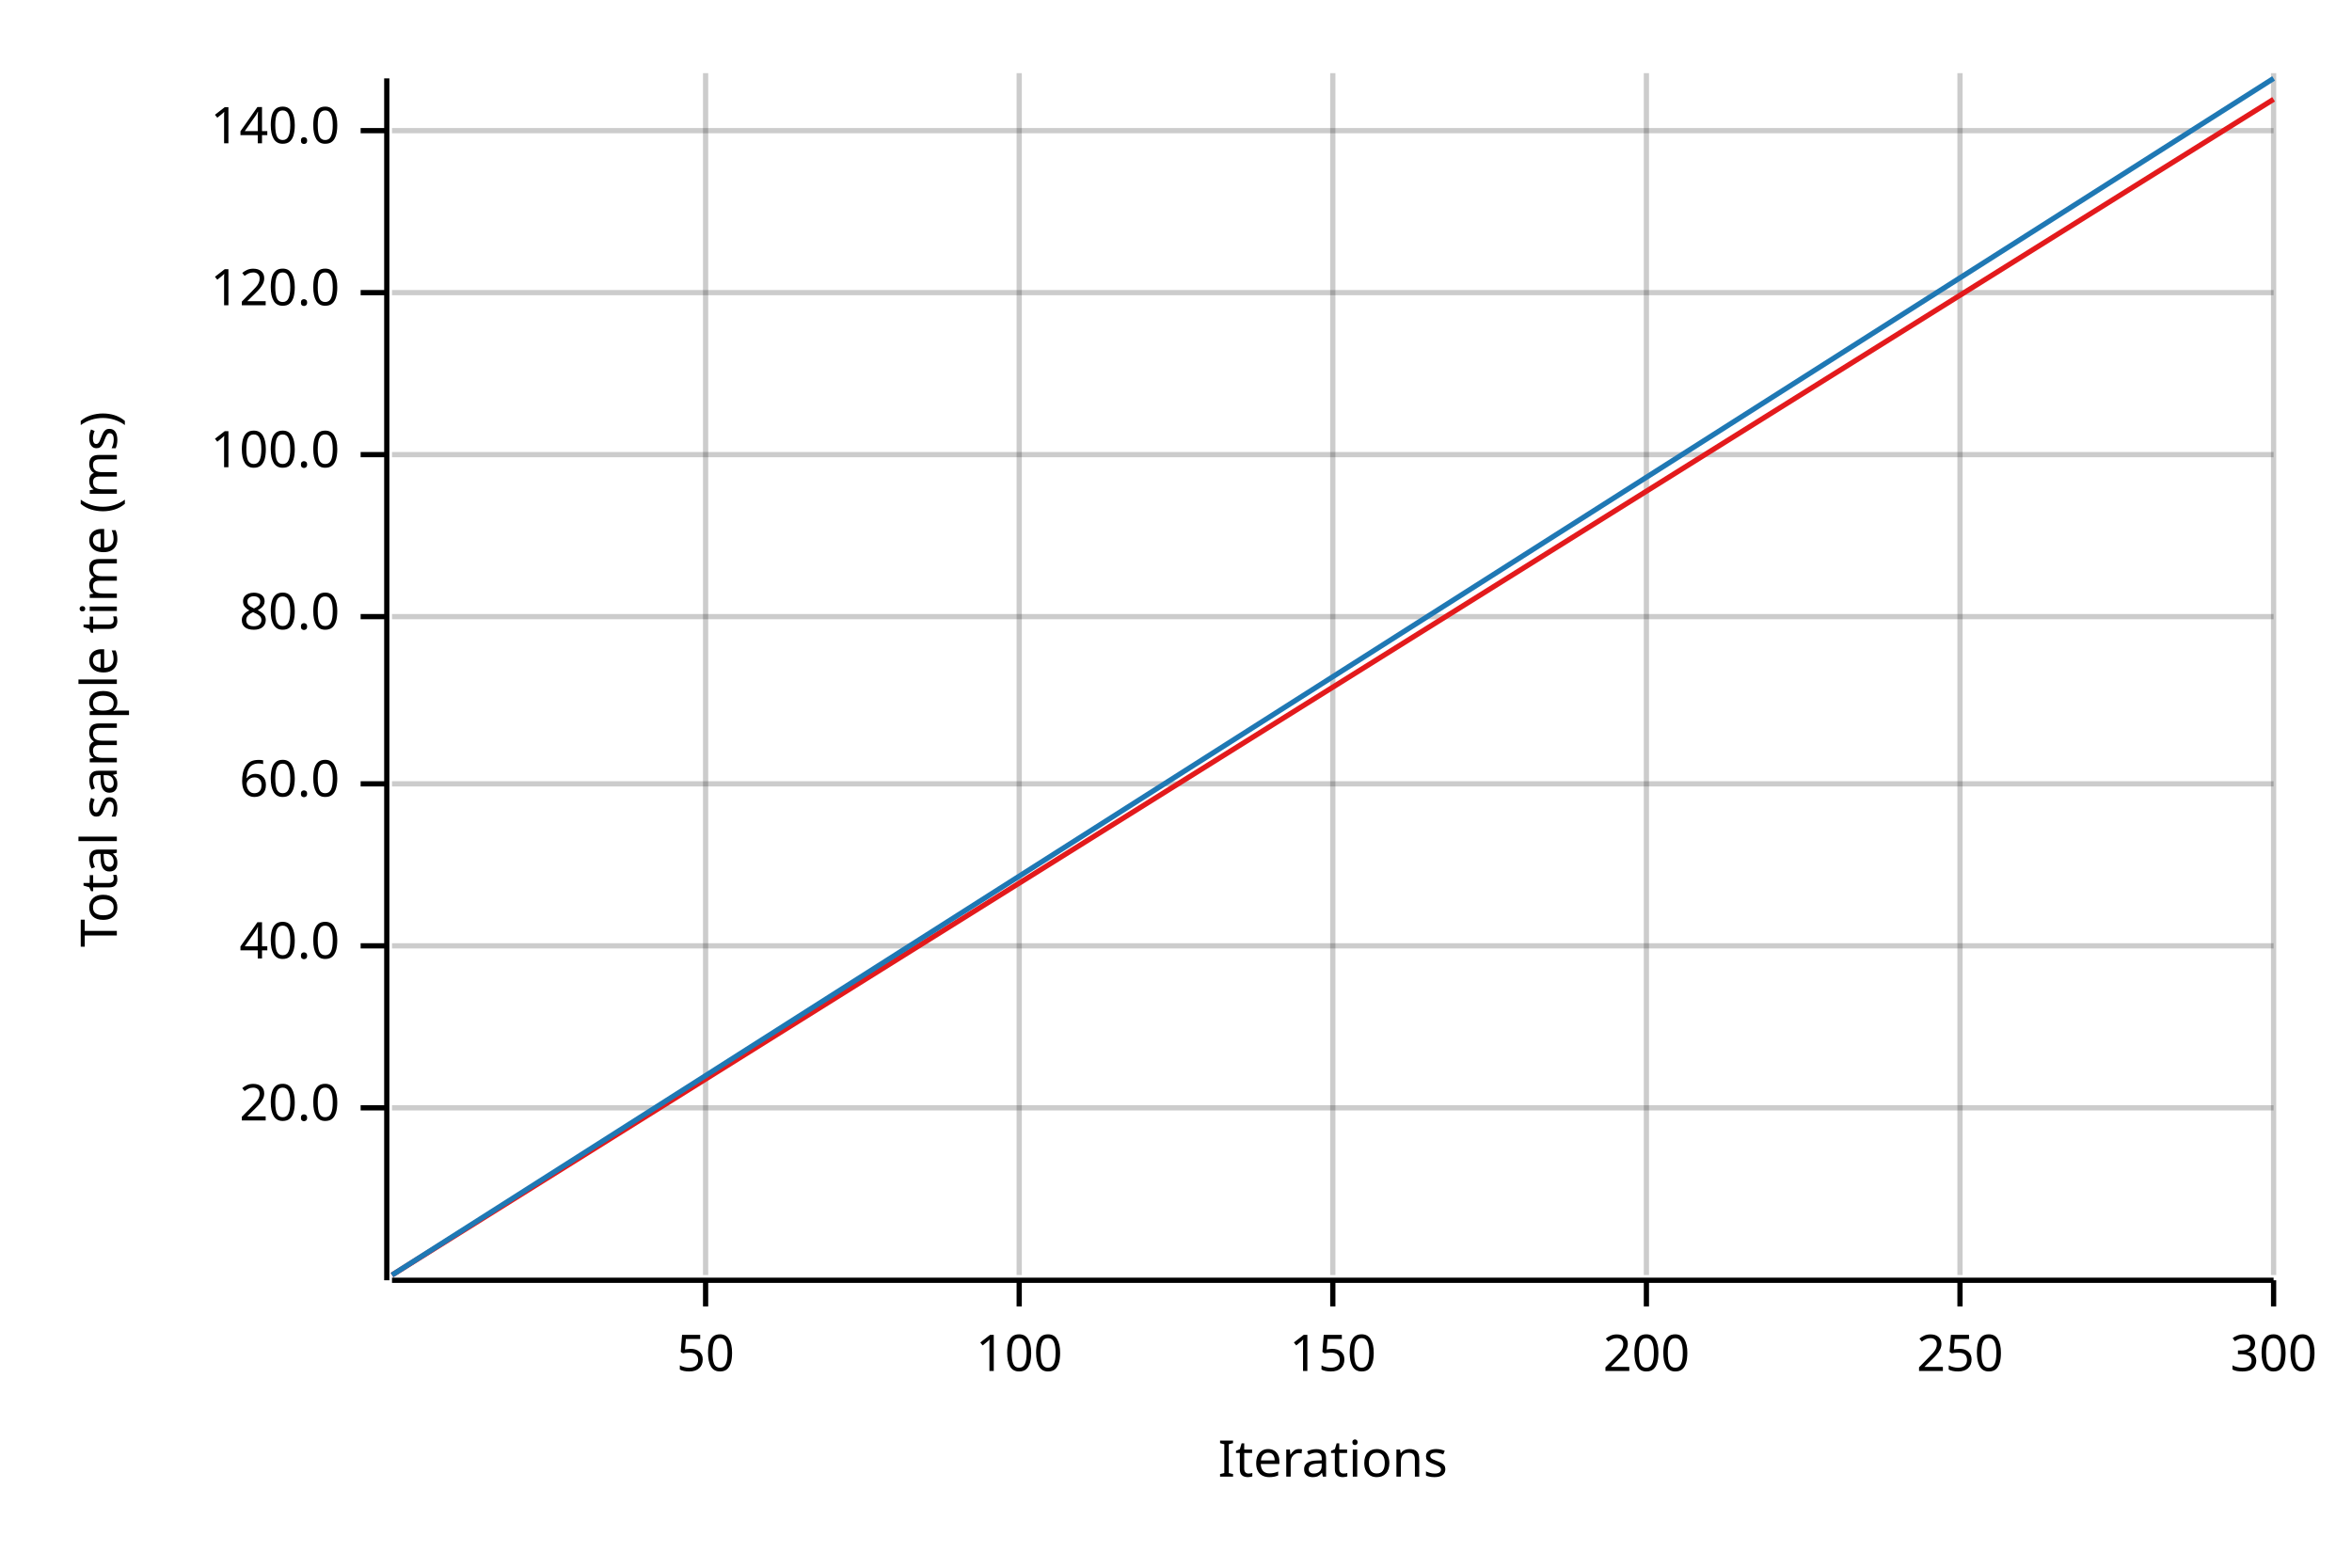
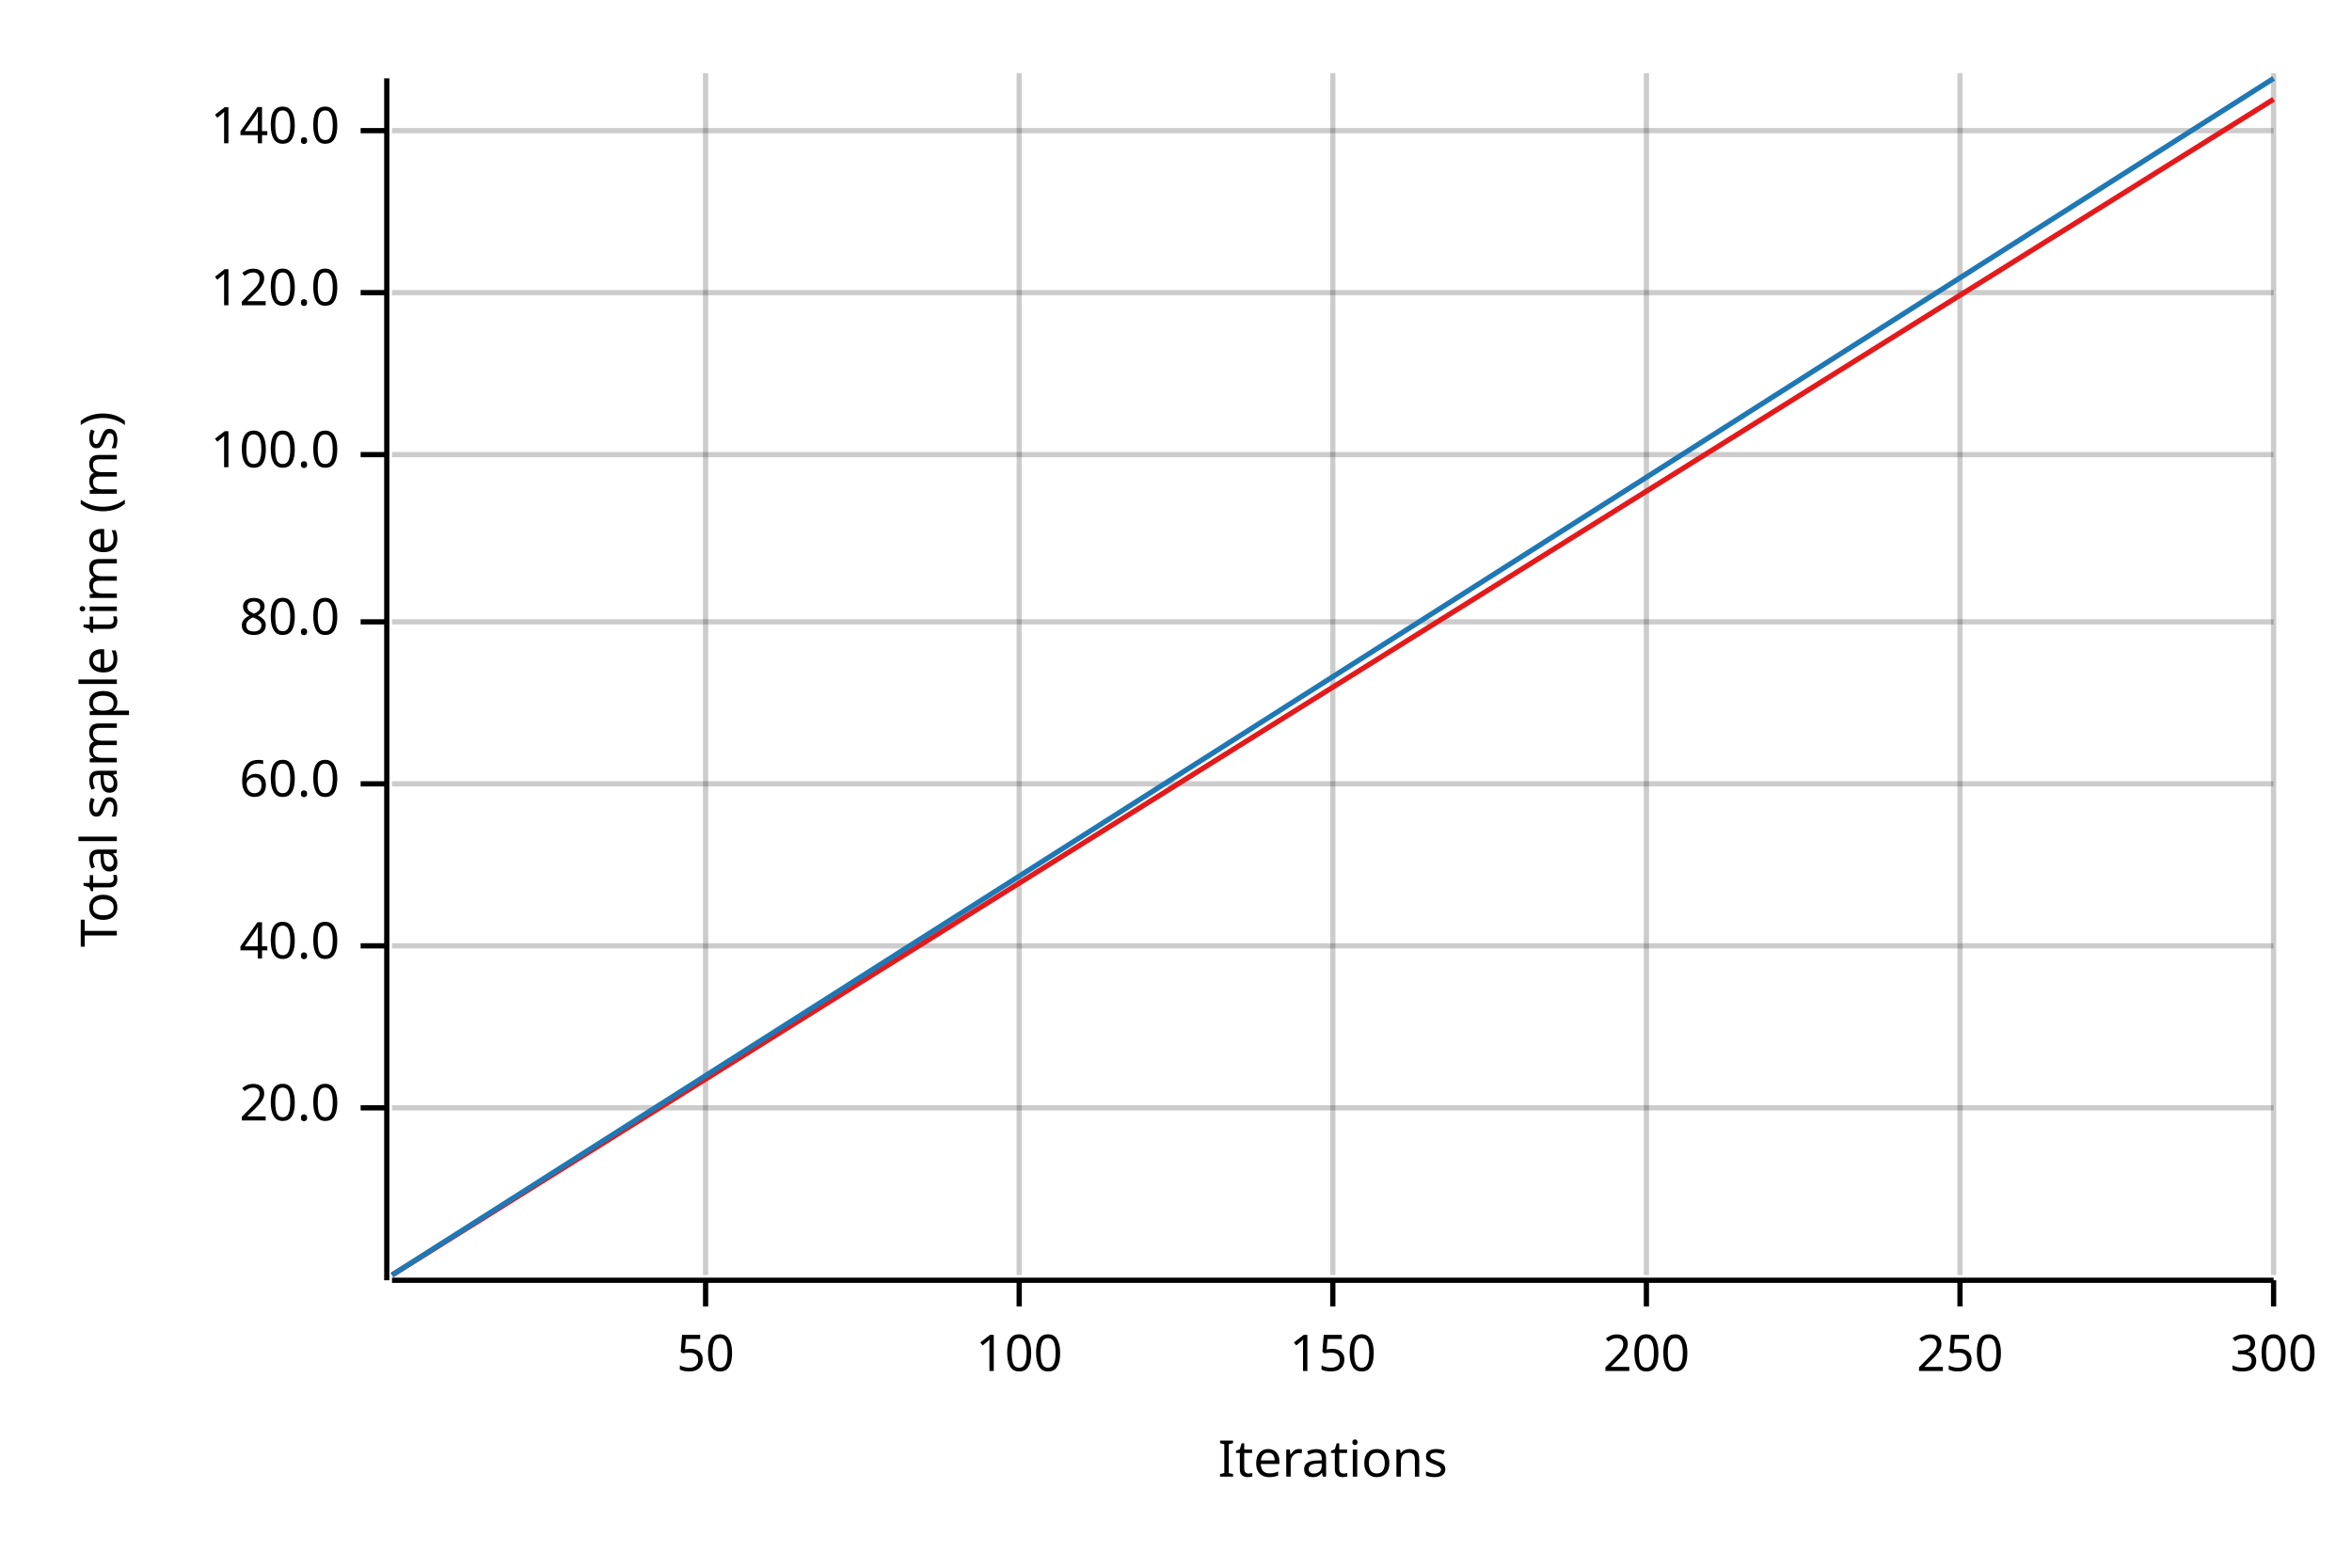
<svg xmlns="http://www.w3.org/2000/svg" width="450" height="300" viewBox="0 0 450 300">
  <text x="15" y="130" dy="0.76em" text-anchor="middle" font-family="sans-serif" font-size="9.677" opacity="1" fill="#000000" transform="rotate(270, 15, 130)">
Total sample time (ms)
</text>
  <text x="255" y="285" dy="-0.5ex" text-anchor="middle" font-family="sans-serif" font-size="9.677" opacity="1" fill="#000000">
Iterations
</text>
  <line opacity="0.2" stroke="#000000" stroke-width="1" x1="135" y1="244" x2="135" y2="14" />
  <line opacity="0.2" stroke="#000000" stroke-width="1" x1="195" y1="244" x2="195" y2="14" />
  <line opacity="0.2" stroke="#000000" stroke-width="1" x1="255" y1="244" x2="255" y2="14" />
  <line opacity="0.2" stroke="#000000" stroke-width="1" x1="315" y1="244" x2="315" y2="14" />
  <line opacity="0.2" stroke="#000000" stroke-width="1" x1="375" y1="244" x2="375" y2="14" />
  <line opacity="0.2" stroke="#000000" stroke-width="1" x1="435" y1="244" x2="435" y2="14" />
  <line opacity="0.2" stroke="#000000" stroke-width="1" x1="75" y1="212" x2="435" y2="212" />
  <line opacity="0.2" stroke="#000000" stroke-width="1" x1="75" y1="181" x2="435" y2="181" />
  <line opacity="0.2" stroke="#000000" stroke-width="1" x1="75" y1="150" x2="435" y2="150" />
-   <line opacity="0.2" stroke="#000000" stroke-width="1" x1="75" y1="118" x2="435" y2="118" />
+   <line opacity="0.2" stroke="#000000" stroke-width="1" x1="75" y1="119" x2="435" y2="119" />
  <line opacity="0.2" stroke="#000000" stroke-width="1" x1="75" y1="87" x2="435" y2="87" />
  <line opacity="0.2" stroke="#000000" stroke-width="1" x1="75" y1="56" x2="435" y2="56" />
  <line opacity="0.2" stroke="#000000" stroke-width="1" x1="75" y1="25" x2="435" y2="25" />
  <polyline fill="none" opacity="1" stroke="#000000" stroke-width="1" points="74,15 74,245 " />
  <text x="65" y="212" dy="0.5ex" text-anchor="end" font-family="sans-serif" font-size="9.677" opacity="1" fill="#000000">
20.0
</text>
  <polyline fill="none" opacity="1" stroke="#000000" stroke-width="1" points="69,212 74,212 " />
  <text x="65" y="181" dy="0.5ex" text-anchor="end" font-family="sans-serif" font-size="9.677" opacity="1" fill="#000000">
40.0
</text>
  <polyline fill="none" opacity="1" stroke="#000000" stroke-width="1" points="69,181 74,181 " />
  <text x="65" y="150" dy="0.5ex" text-anchor="end" font-family="sans-serif" font-size="9.677" opacity="1" fill="#000000">
60.0
</text>
  <polyline fill="none" opacity="1" stroke="#000000" stroke-width="1" points="69,150 74,150 " />
-   <text x="65" y="118" dy="0.5ex" text-anchor="end" font-family="sans-serif" font-size="9.677" opacity="1" fill="#000000">
+   <text x="65" y="119" dy="0.5ex" text-anchor="end" font-family="sans-serif" font-size="9.677" opacity="1" fill="#000000">
80.0
</text>
-   <polyline fill="none" opacity="1" stroke="#000000" stroke-width="1" points="69,118 74,118 " />
+   <polyline fill="none" opacity="1" stroke="#000000" stroke-width="1" points="69,119 74,119 " />
  <text x="65" y="87" dy="0.5ex" text-anchor="end" font-family="sans-serif" font-size="9.677" opacity="1" fill="#000000">
100.0
</text>
  <polyline fill="none" opacity="1" stroke="#000000" stroke-width="1" points="69,87 74,87 " />
  <text x="65" y="56" dy="0.5ex" text-anchor="end" font-family="sans-serif" font-size="9.677" opacity="1" fill="#000000">
120.0
</text>
  <polyline fill="none" opacity="1" stroke="#000000" stroke-width="1" points="69,56 74,56 " />
  <text x="65" y="25" dy="0.5ex" text-anchor="end" font-family="sans-serif" font-size="9.677" opacity="1" fill="#000000">
140.0
</text>
  <polyline fill="none" opacity="1" stroke="#000000" stroke-width="1" points="69,25 74,25 " />
  <polyline fill="none" opacity="1" stroke="#000000" stroke-width="1" points="75,245 435,245 " />
  <text x="135" y="255" dy="0.76em" text-anchor="middle" font-family="sans-serif" font-size="9.677" opacity="1" fill="#000000">
50
</text>
  <polyline fill="none" opacity="1" stroke="#000000" stroke-width="1" points="135,245 135,250 " />
  <text x="195" y="255" dy="0.76em" text-anchor="middle" font-family="sans-serif" font-size="9.677" opacity="1" fill="#000000">
100
</text>
  <polyline fill="none" opacity="1" stroke="#000000" stroke-width="1" points="195,245 195,250 " />
  <text x="255" y="255" dy="0.76em" text-anchor="middle" font-family="sans-serif" font-size="9.677" opacity="1" fill="#000000">
150
</text>
  <polyline fill="none" opacity="1" stroke="#000000" stroke-width="1" points="255,245 255,250 " />
  <text x="315" y="255" dy="0.76em" text-anchor="middle" font-family="sans-serif" font-size="9.677" opacity="1" fill="#000000">
200
</text>
  <polyline fill="none" opacity="1" stroke="#000000" stroke-width="1" points="315,245 315,250 " />
  <text x="375" y="255" dy="0.76em" text-anchor="middle" font-family="sans-serif" font-size="9.677" opacity="1" fill="#000000">
250
</text>
  <polyline fill="none" opacity="1" stroke="#000000" stroke-width="1" points="375,245 375,250 " />
  <text x="435" y="255" dy="0.76em" text-anchor="middle" font-family="sans-serif" font-size="9.677" opacity="1" fill="#000000">
300
</text>
  <polyline fill="none" opacity="1" stroke="#000000" stroke-width="1" points="435,245 435,250 " />
  <polyline fill="none" opacity="1" stroke="#E31A1C" stroke-width="1" points="75,244 435,19 " />
  <polygon opacity="0.25" fill="#E31A1C" points="75,244 435,19 435,19 " />
  <polyline fill="none" opacity="1" stroke="#1F78B4" stroke-width="1" points="75,244 435,15 " />
  <polygon opacity="0.25" fill="#1F78B4" points="75,244 435,15 435,15 " />
</svg>
